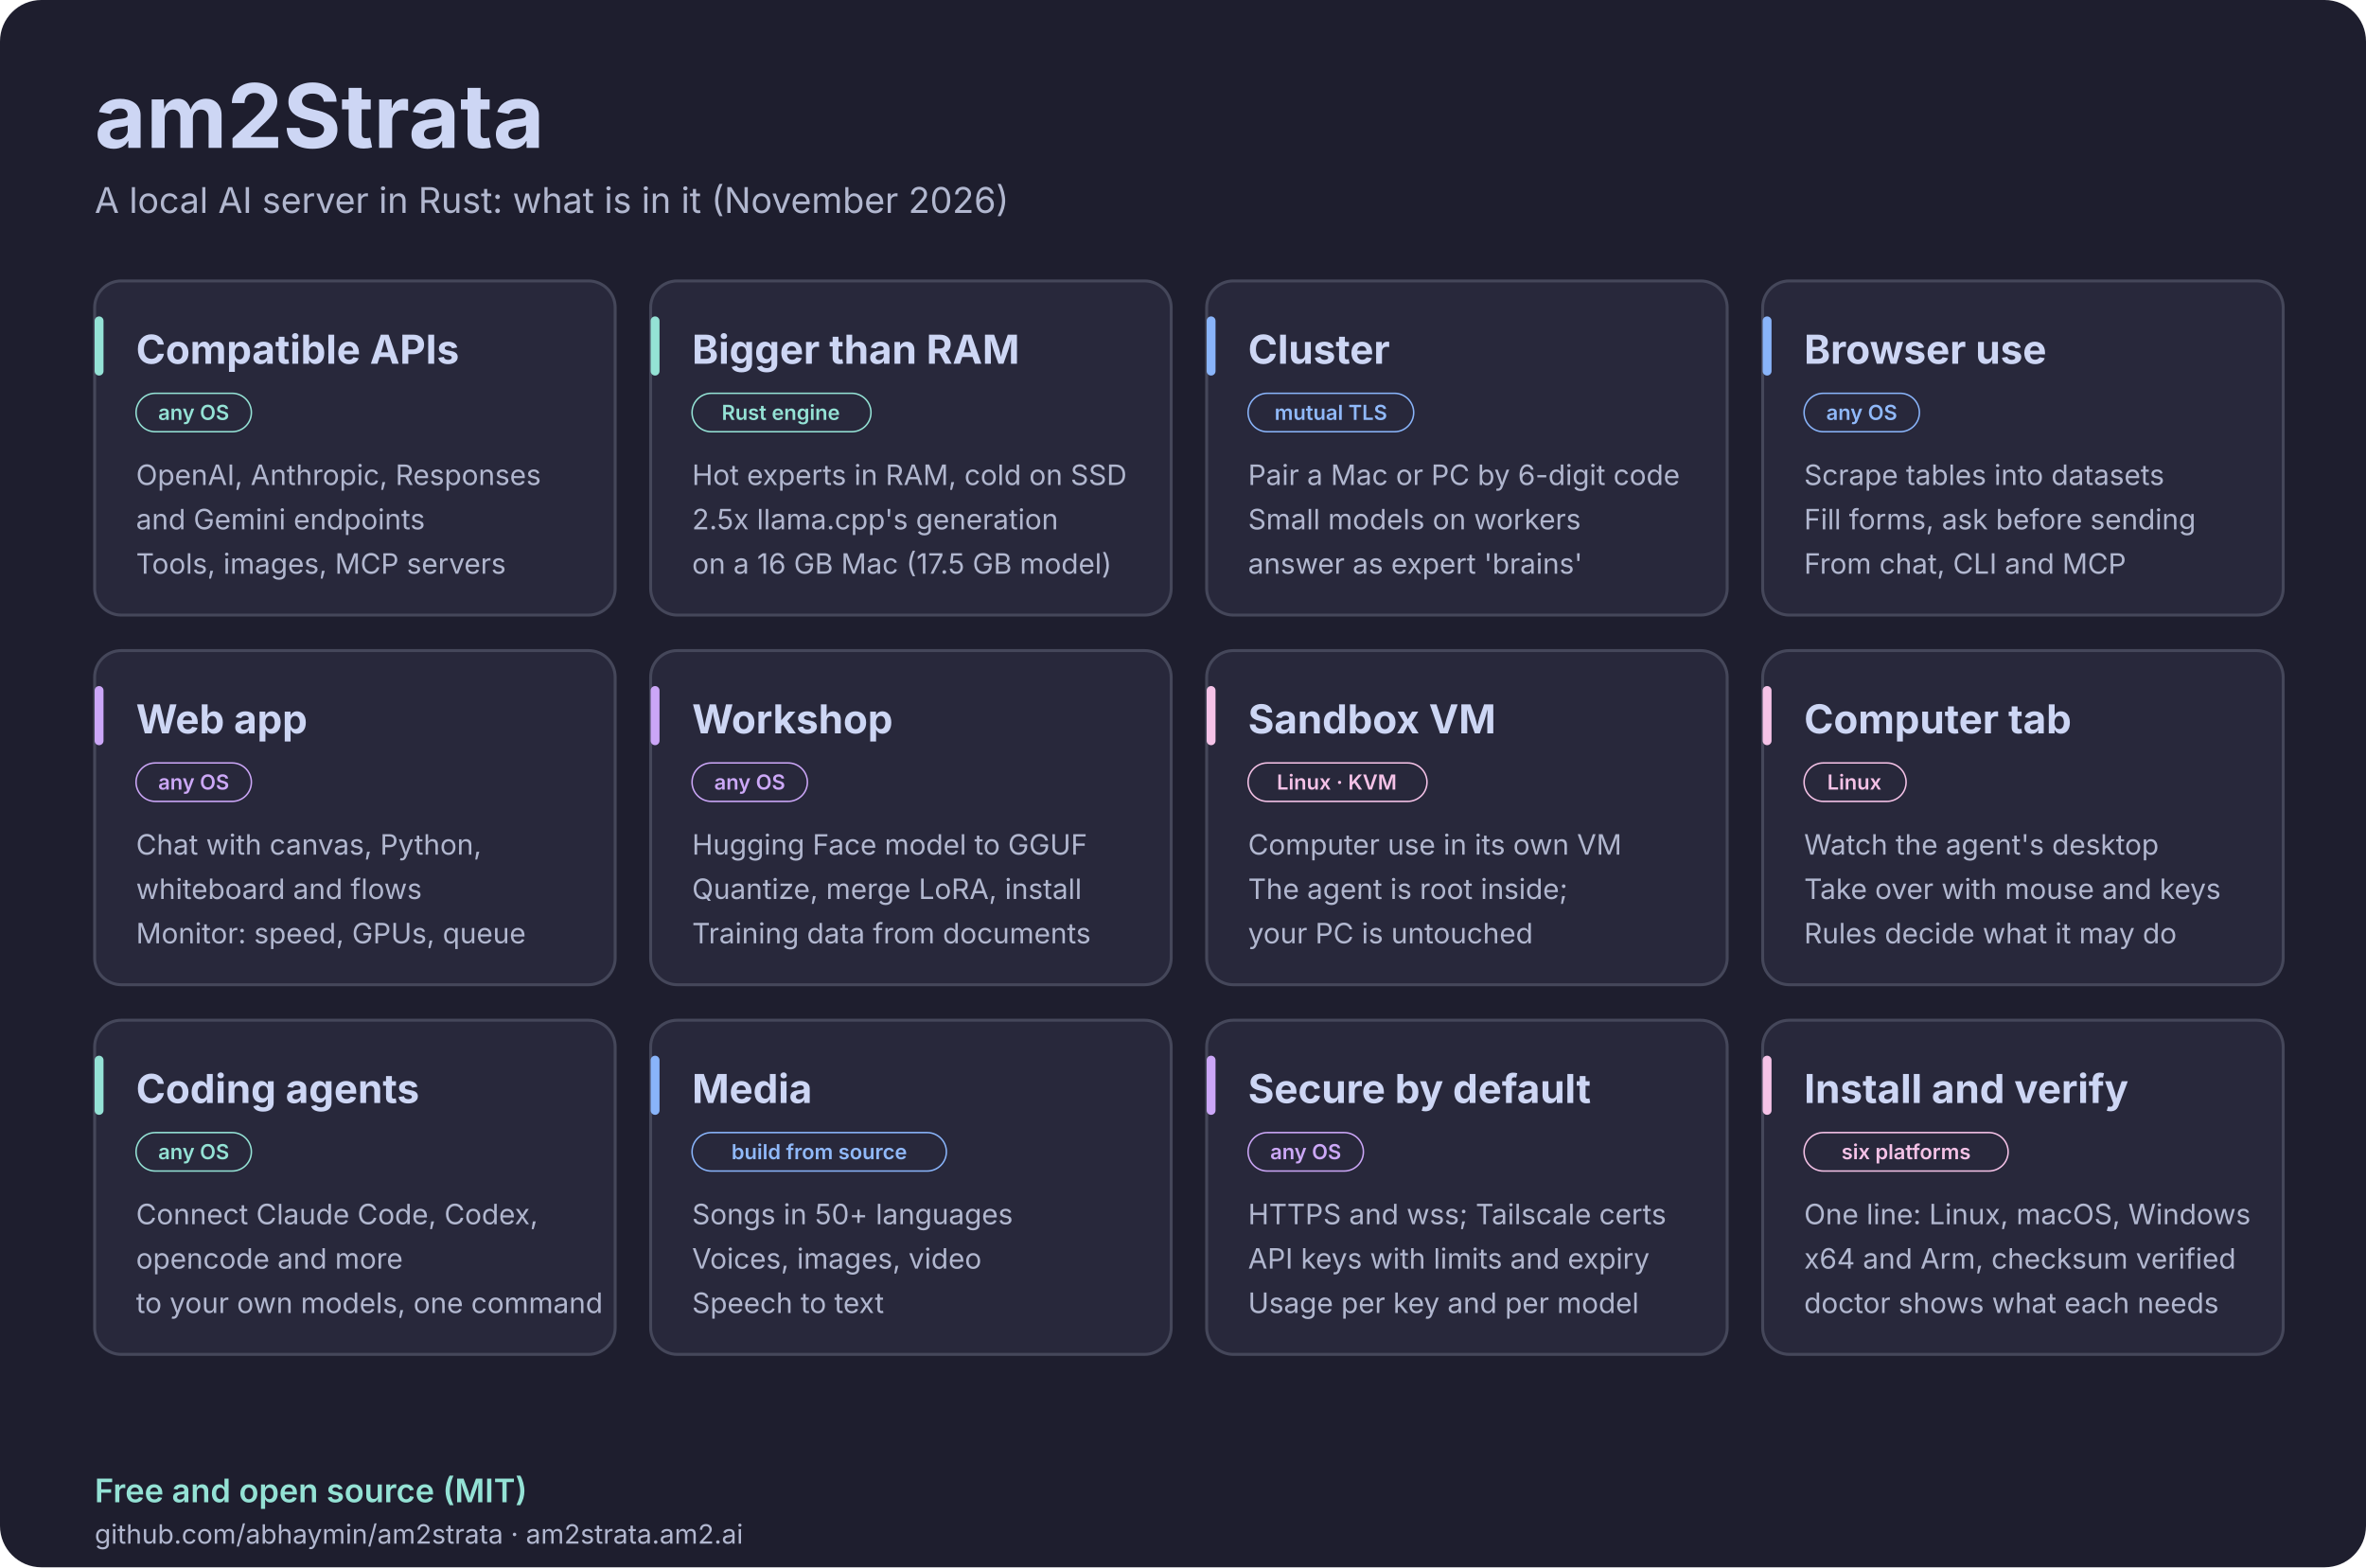
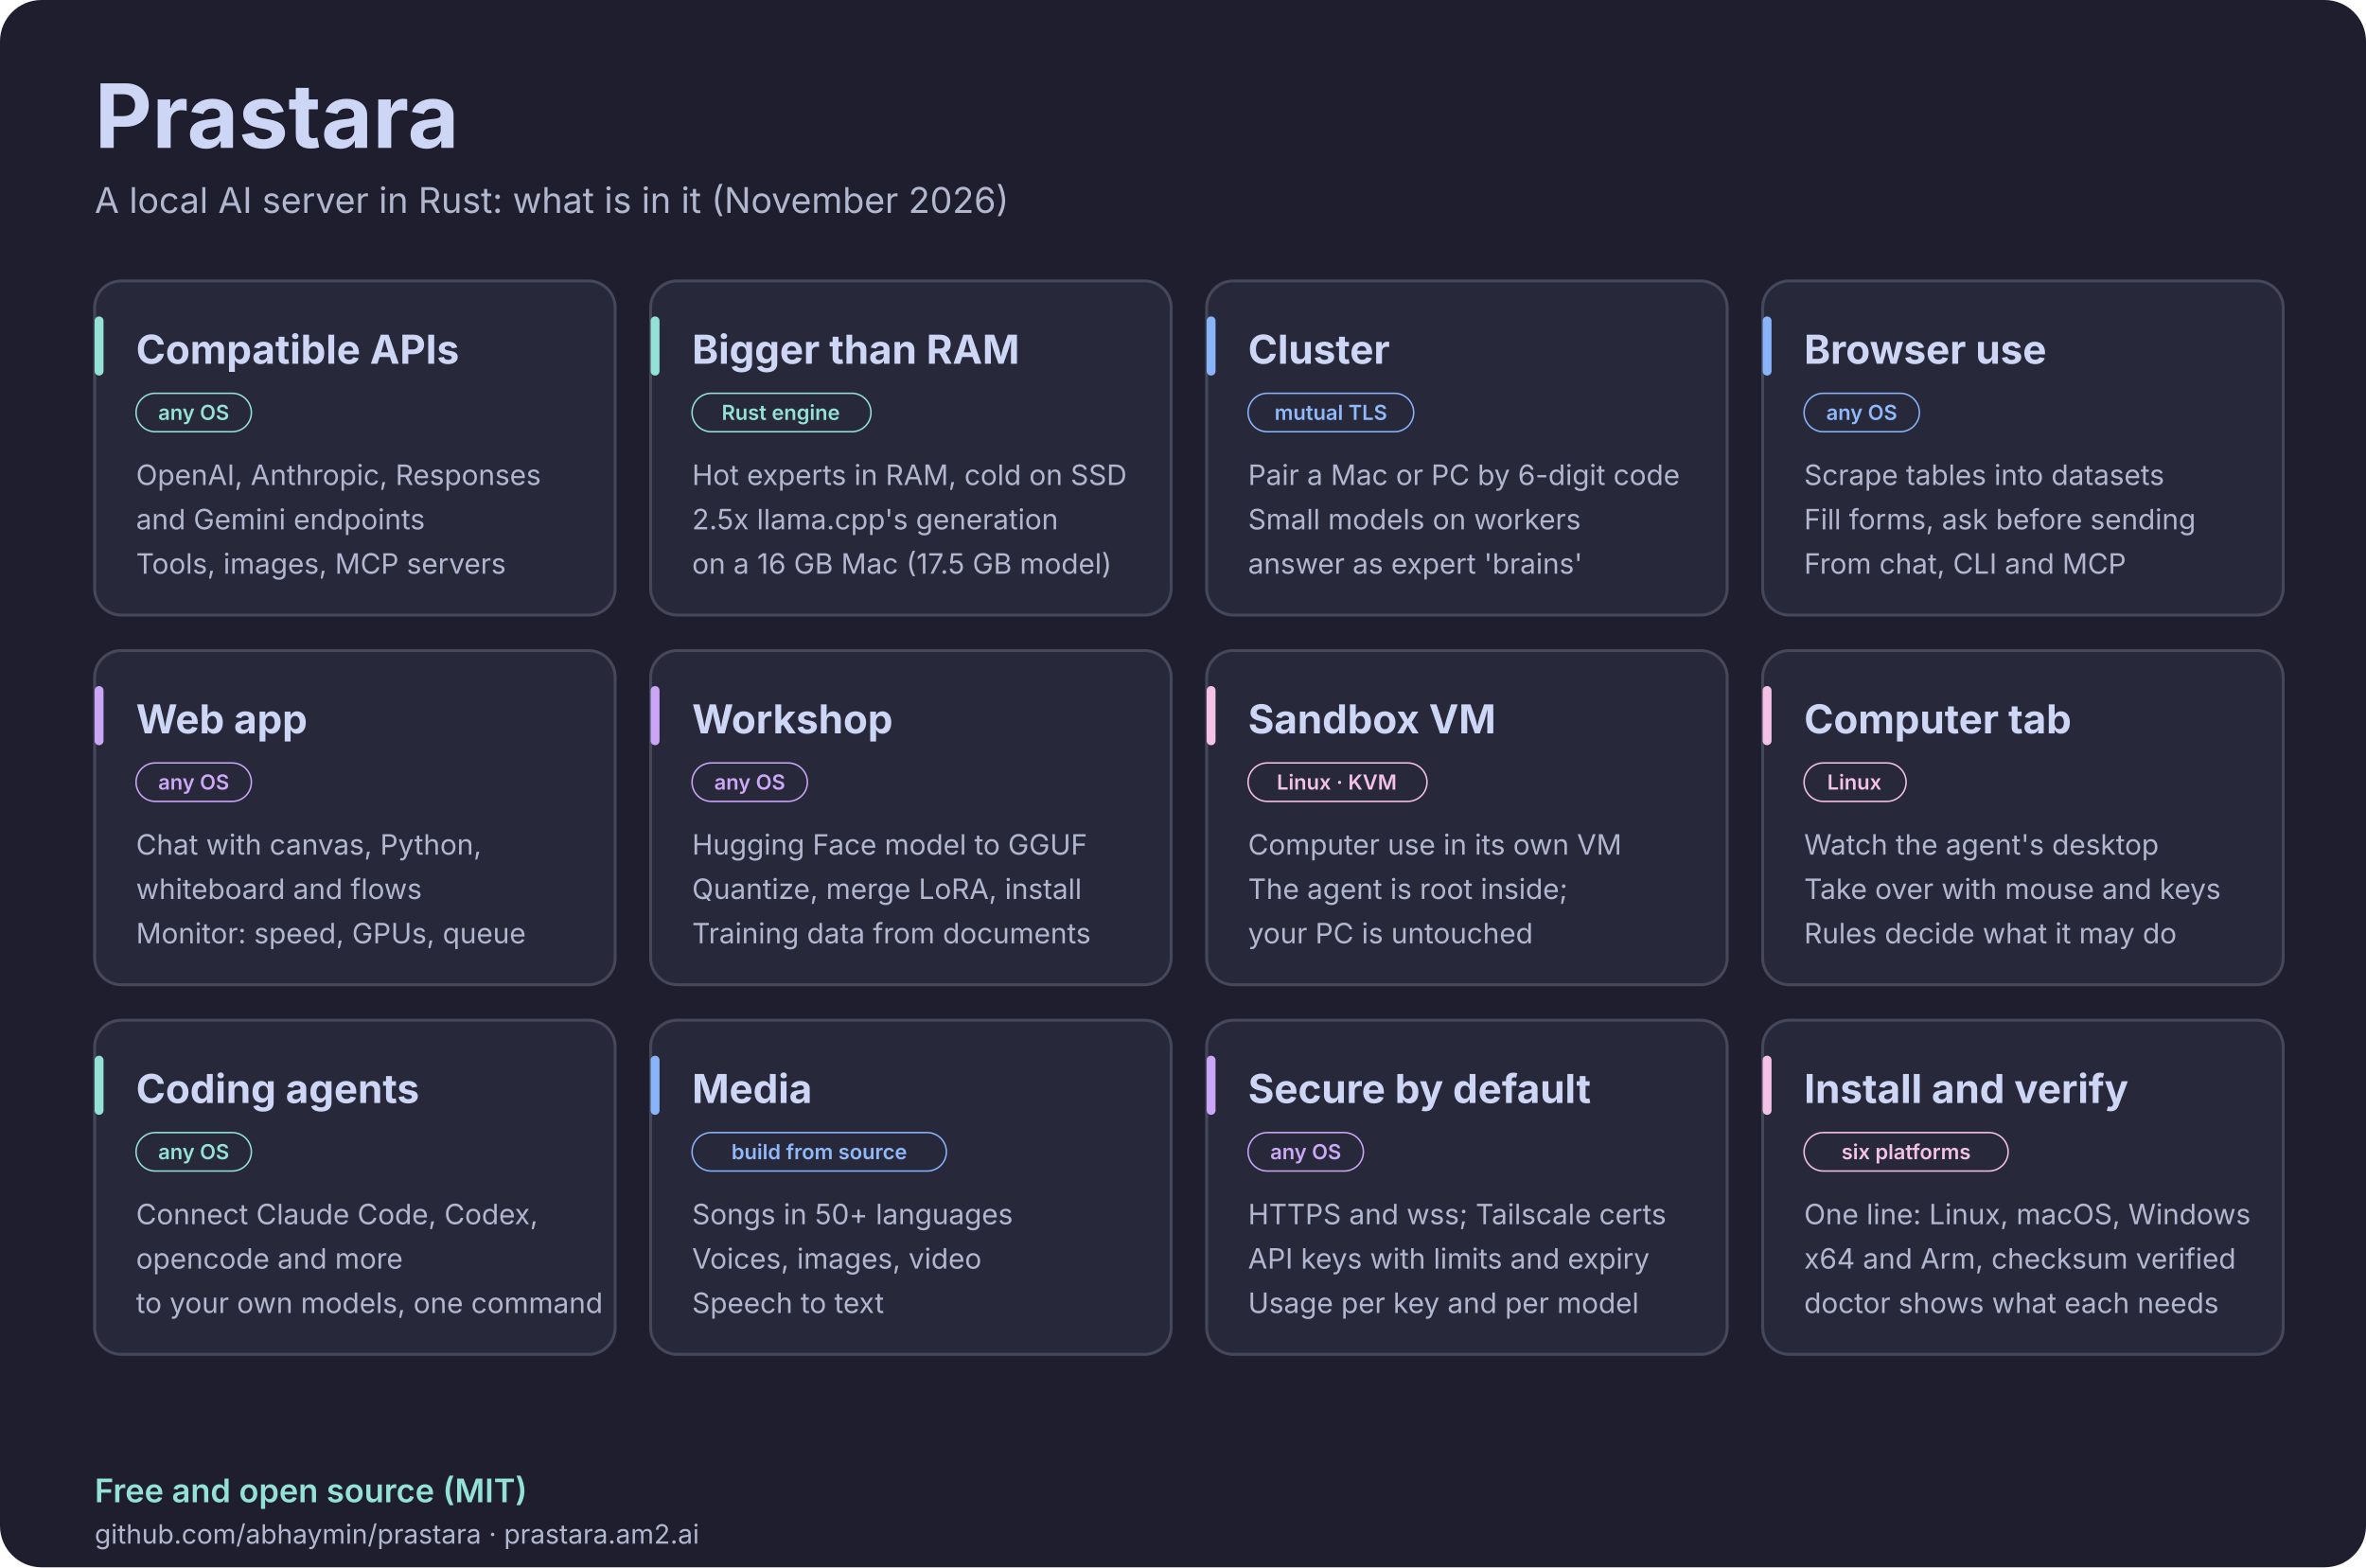
<svg xmlns="http://www.w3.org/2000/svg" viewBox="0 0 1600 1060" width="1600" height="1060" font-family="Outfit, Inter, 'Segoe UI', Helvetica, Arial, sans-serif" role="img" aria-labelledby="t d">
  <rect width="1600" height="1060" rx="28" fill="#1e1e2e" />
-   <text x="64" y="100" font-size="60" font-weight="700" text-anchor="start" fill="#cdd6f4">am2Strata</text>
+   <text x="64" y="100" font-size="60" font-weight="700" text-anchor="start" fill="#cdd6f4">Prastara</text>
  <text x="64" y="144" font-size="24" font-weight="400" text-anchor="start" fill="#b1b7cf">A local AI server in Rust: what is in it (November 2026)</text>
  <g transform="translate(64 190)">
    <rect width="352" height="226" rx="18" fill="#28283b" stroke="#45475a" stroke-width="2" />
    <rect x="0" y="24" width="6" height="40" rx="3" fill="#94e2d5" />
    <text x="28" y="56" font-size="27" font-weight="700" text-anchor="start" fill="#cdd6f4">Compatible APIs</text>
    <rect x="28" y="76" width="78" height="26" rx="13" fill="none" stroke="#94e2d5" />
    <text x="67" y="94" font-size="14" font-weight="600" text-anchor="middle" fill="#94e2d5">any OS</text>
    <text x="28" y="138" font-size="19" font-weight="400" text-anchor="start" fill="#b1b7cf">OpenAI, Anthropic, Responses</text>
    <text x="28" y="168" font-size="19" font-weight="400" text-anchor="start" fill="#b1b7cf">and Gemini endpoints</text>
    <text x="28" y="198" font-size="19" font-weight="400" text-anchor="start" fill="#b1b7cf">Tools, images, MCP servers</text>
  </g>
  <g transform="translate(440 190)">
    <rect width="352" height="226" rx="18" fill="#28283b" stroke="#45475a" stroke-width="2" />
    <rect x="0" y="24" width="6" height="40" rx="3" fill="#94e2d5" />
    <text x="28" y="56" font-size="27" font-weight="700" text-anchor="start" fill="#cdd6f4">Bigger than RAM</text>
    <rect x="28" y="76" width="121" height="26" rx="13" fill="none" stroke="#94e2d5" />
    <text x="88" y="94" font-size="14" font-weight="600" text-anchor="middle" fill="#94e2d5">Rust engine</text>
    <text x="28" y="138" font-size="19" font-weight="400" text-anchor="start" fill="#b1b7cf">Hot experts in RAM, cold on SSD</text>
    <text x="28" y="168" font-size="19" font-weight="400" text-anchor="start" fill="#b1b7cf">2.5x llama.cpp's generation</text>
    <text x="28" y="198" font-size="19" font-weight="400" text-anchor="start" fill="#b1b7cf">on a 16 GB Mac (17.5 GB model)</text>
  </g>
  <g transform="translate(816 190)">
    <rect width="352" height="226" rx="18" fill="#28283b" stroke="#45475a" stroke-width="2" />
    <rect x="0" y="24" width="6" height="40" rx="3" fill="#89b4fa" />
    <text x="28" y="56" font-size="27" font-weight="700" text-anchor="start" fill="#cdd6f4">Cluster</text>
    <rect x="28" y="76" width="112" height="26" rx="13" fill="none" stroke="#89b4fa" />
    <text x="84" y="94" font-size="14" font-weight="600" text-anchor="middle" fill="#90b9fa">mutual TLS</text>
    <text x="28" y="138" font-size="19" font-weight="400" text-anchor="start" fill="#b1b7cf">Pair a Mac or PC by 6-digit code</text>
    <text x="28" y="168" font-size="19" font-weight="400" text-anchor="start" fill="#b1b7cf">Small models on workers</text>
    <text x="28" y="198" font-size="19" font-weight="400" text-anchor="start" fill="#b1b7cf">answer as expert 'brains'</text>
  </g>
  <g transform="translate(1192 190)">
    <rect width="352" height="226" rx="18" fill="#28283b" stroke="#45475a" stroke-width="2" />
    <rect x="0" y="24" width="6" height="40" rx="3" fill="#89b4fa" />
    <text x="28" y="56" font-size="27" font-weight="700" text-anchor="start" fill="#cdd6f4">Browser use</text>
    <rect x="28" y="76" width="78" height="26" rx="13" fill="none" stroke="#89b4fa" />
    <text x="67" y="94" font-size="14" font-weight="600" text-anchor="middle" fill="#90b9fa">any OS</text>
    <text x="28" y="138" font-size="19" font-weight="400" text-anchor="start" fill="#b1b7cf">Scrape tables into datasets</text>
    <text x="28" y="168" font-size="19" font-weight="400" text-anchor="start" fill="#b1b7cf">Fill forms, ask before sending</text>
    <text x="28" y="198" font-size="19" font-weight="400" text-anchor="start" fill="#b1b7cf">From chat, CLI and MCP</text>
  </g>
  <g transform="translate(64 440)">
    <rect width="352" height="226" rx="18" fill="#28283b" stroke="#45475a" stroke-width="2" />
    <rect x="0" y="24" width="6" height="40" rx="3" fill="#cba6f7" />
    <text x="28" y="56" font-size="27" font-weight="700" text-anchor="start" fill="#cdd6f4">Web app</text>
    <rect x="28" y="76" width="78" height="26" rx="13" fill="none" stroke="#cba6f7" />
    <text x="67" y="94" font-size="14" font-weight="600" text-anchor="middle" fill="#cca8f7">any OS</text>
    <text x="28" y="138" font-size="19" font-weight="400" text-anchor="start" fill="#b1b7cf">Chat with canvas, Python,</text>
    <text x="28" y="168" font-size="19" font-weight="400" text-anchor="start" fill="#b1b7cf">whiteboard and flows</text>
    <text x="28" y="198" font-size="19" font-weight="400" text-anchor="start" fill="#b1b7cf">Monitor: speed, GPUs, queue</text>
  </g>
  <g transform="translate(440 440)">
    <rect width="352" height="226" rx="18" fill="#28283b" stroke="#45475a" stroke-width="2" />
    <rect x="0" y="24" width="6" height="40" rx="3" fill="#cba6f7" />
    <text x="28" y="56" font-size="27" font-weight="700" text-anchor="start" fill="#cdd6f4">Workshop</text>
    <rect x="28" y="76" width="78" height="26" rx="13" fill="none" stroke="#cba6f7" />
    <text x="67" y="94" font-size="14" font-weight="600" text-anchor="middle" fill="#cca8f7">any OS</text>
    <text x="28" y="138" font-size="19" font-weight="400" text-anchor="start" fill="#b1b7cf">Hugging Face model to GGUF</text>
    <text x="28" y="168" font-size="19" font-weight="400" text-anchor="start" fill="#b1b7cf">Quantize, merge LoRA, install</text>
    <text x="28" y="198" font-size="19" font-weight="400" text-anchor="start" fill="#b1b7cf">Training data from documents</text>
  </g>
  <g transform="translate(816 440)">
    <rect width="352" height="226" rx="18" fill="#28283b" stroke="#45475a" stroke-width="2" />
    <rect x="0" y="24" width="6" height="40" rx="3" fill="#f5c2e7" />
    <text x="28" y="56" font-size="27" font-weight="700" text-anchor="start" fill="#cdd6f4">Sandbox VM</text>
    <rect x="28" y="76" width="121" height="26" rx="13" fill="none" stroke="#f5c2e7" />
    <text x="88" y="94" font-size="14" font-weight="600" text-anchor="middle" fill="#f5c2e7">Linux · KVM</text>
    <text x="28" y="138" font-size="19" font-weight="400" text-anchor="start" fill="#b1b7cf">Computer use in its own VM</text>
    <text x="28" y="168" font-size="19" font-weight="400" text-anchor="start" fill="#b1b7cf">The agent is root inside;</text>
    <text x="28" y="198" font-size="19" font-weight="400" text-anchor="start" fill="#b1b7cf">your PC is untouched</text>
  </g>
  <g transform="translate(1192 440)">
    <rect width="352" height="226" rx="18" fill="#28283b" stroke="#45475a" stroke-width="2" />
    <rect x="0" y="24" width="6" height="40" rx="3" fill="#f5c2e7" />
    <text x="28" y="56" font-size="27" font-weight="700" text-anchor="start" fill="#cdd6f4">Computer tab</text>
    <rect x="28" y="76" width="69" height="26" rx="13" fill="none" stroke="#f5c2e7" />
    <text x="62" y="94" font-size="14" font-weight="600" text-anchor="middle" fill="#f5c2e7">Linux</text>
    <text x="28" y="138" font-size="19" font-weight="400" text-anchor="start" fill="#b1b7cf">Watch the agent's desktop</text>
    <text x="28" y="168" font-size="19" font-weight="400" text-anchor="start" fill="#b1b7cf">Take over with mouse and keys</text>
    <text x="28" y="198" font-size="19" font-weight="400" text-anchor="start" fill="#b1b7cf">Rules decide what it may do</text>
  </g>
  <g transform="translate(64 690)">
    <rect width="352" height="226" rx="18" fill="#28283b" stroke="#45475a" stroke-width="2" />
    <rect x="0" y="24" width="6" height="40" rx="3" fill="#94e2d5" />
    <text x="28" y="56" font-size="27" font-weight="700" text-anchor="start" fill="#cdd6f4">Coding agents</text>
    <rect x="28" y="76" width="78" height="26" rx="13" fill="none" stroke="#94e2d5" />
    <text x="67" y="94" font-size="14" font-weight="600" text-anchor="middle" fill="#94e2d5">any OS</text>
    <text x="28" y="138" font-size="19" font-weight="400" text-anchor="start" fill="#b1b7cf">Connect Claude Code, Codex,</text>
    <text x="28" y="168" font-size="19" font-weight="400" text-anchor="start" fill="#b1b7cf">opencode and more</text>
    <text x="28" y="198" font-size="19" font-weight="400" text-anchor="start" fill="#b1b7cf">to your own models, one command</text>
  </g>
  <g transform="translate(440 690)">
    <rect width="352" height="226" rx="18" fill="#28283b" stroke="#45475a" stroke-width="2" />
    <rect x="0" y="24" width="6" height="40" rx="3" fill="#89b4fa" />
    <text x="28" y="56" font-size="27" font-weight="700" text-anchor="start" fill="#cdd6f4">Media</text>
    <rect x="28" y="76" width="172" height="26" rx="13" fill="none" stroke="#89b4fa" />
    <text x="114" y="94" font-size="14" font-weight="600" text-anchor="middle" fill="#90b9fa">build from source</text>
    <text x="28" y="138" font-size="19" font-weight="400" text-anchor="start" fill="#b1b7cf">Songs in 50+ languages</text>
    <text x="28" y="168" font-size="19" font-weight="400" text-anchor="start" fill="#b1b7cf">Voices, images, video</text>
    <text x="28" y="198" font-size="19" font-weight="400" text-anchor="start" fill="#b1b7cf">Speech to text</text>
  </g>
  <g transform="translate(816 690)">
    <rect width="352" height="226" rx="18" fill="#28283b" stroke="#45475a" stroke-width="2" />
    <rect x="0" y="24" width="6" height="40" rx="3" fill="#cba6f7" />
    <text x="28" y="56" font-size="27" font-weight="700" text-anchor="start" fill="#cdd6f4">Secure by default</text>
    <rect x="28" y="76" width="78" height="26" rx="13" fill="none" stroke="#cba6f7" />
    <text x="67" y="94" font-size="14" font-weight="600" text-anchor="middle" fill="#cca8f7">any OS</text>
    <text x="28" y="138" font-size="19" font-weight="400" text-anchor="start" fill="#b1b7cf">HTTPS and wss; Tailscale certs</text>
    <text x="28" y="168" font-size="19" font-weight="400" text-anchor="start" fill="#b1b7cf">API keys with limits and expiry</text>
    <text x="28" y="198" font-size="19" font-weight="400" text-anchor="start" fill="#b1b7cf">Usage per key and per model</text>
  </g>
  <g transform="translate(1192 690)">
    <rect width="352" height="226" rx="18" fill="#28283b" stroke="#45475a" stroke-width="2" />
    <rect x="0" y="24" width="6" height="40" rx="3" fill="#f5c2e7" />
    <text x="28" y="56" font-size="27" font-weight="700" text-anchor="start" fill="#cdd6f4">Install and verify</text>
    <rect x="28" y="76" width="138" height="26" rx="13" fill="none" stroke="#f5c2e7" />
    <text x="97" y="94" font-size="14" font-weight="600" text-anchor="middle" fill="#f5c2e7">six platforms</text>
    <text x="28" y="138" font-size="19" font-weight="400" text-anchor="start" fill="#b1b7cf">One line: Linux, macOS, Windows</text>
    <text x="28" y="168" font-size="19" font-weight="400" text-anchor="start" fill="#b1b7cf">x64 and Arm, checksum verified</text>
    <text x="28" y="198" font-size="19" font-weight="400" text-anchor="start" fill="#b1b7cf">doctor shows what each needs</text>
  </g>
  <text x="64" y="1016" font-size="22" font-weight="600" text-anchor="start" fill="#94e2d5">Free and open source (MIT)</text>
-   <text x="64" y="1044" font-size="18" font-weight="400" text-anchor="start" fill="#b1b7cf">github.com/abhaymin/am2strata · am2strata.am2.ai</text>
+   <text x="64" y="1044" font-size="18" font-weight="400" text-anchor="start" fill="#b1b7cf">github.com/abhaymin/prastara · prastara.am2.ai</text>
</svg>
